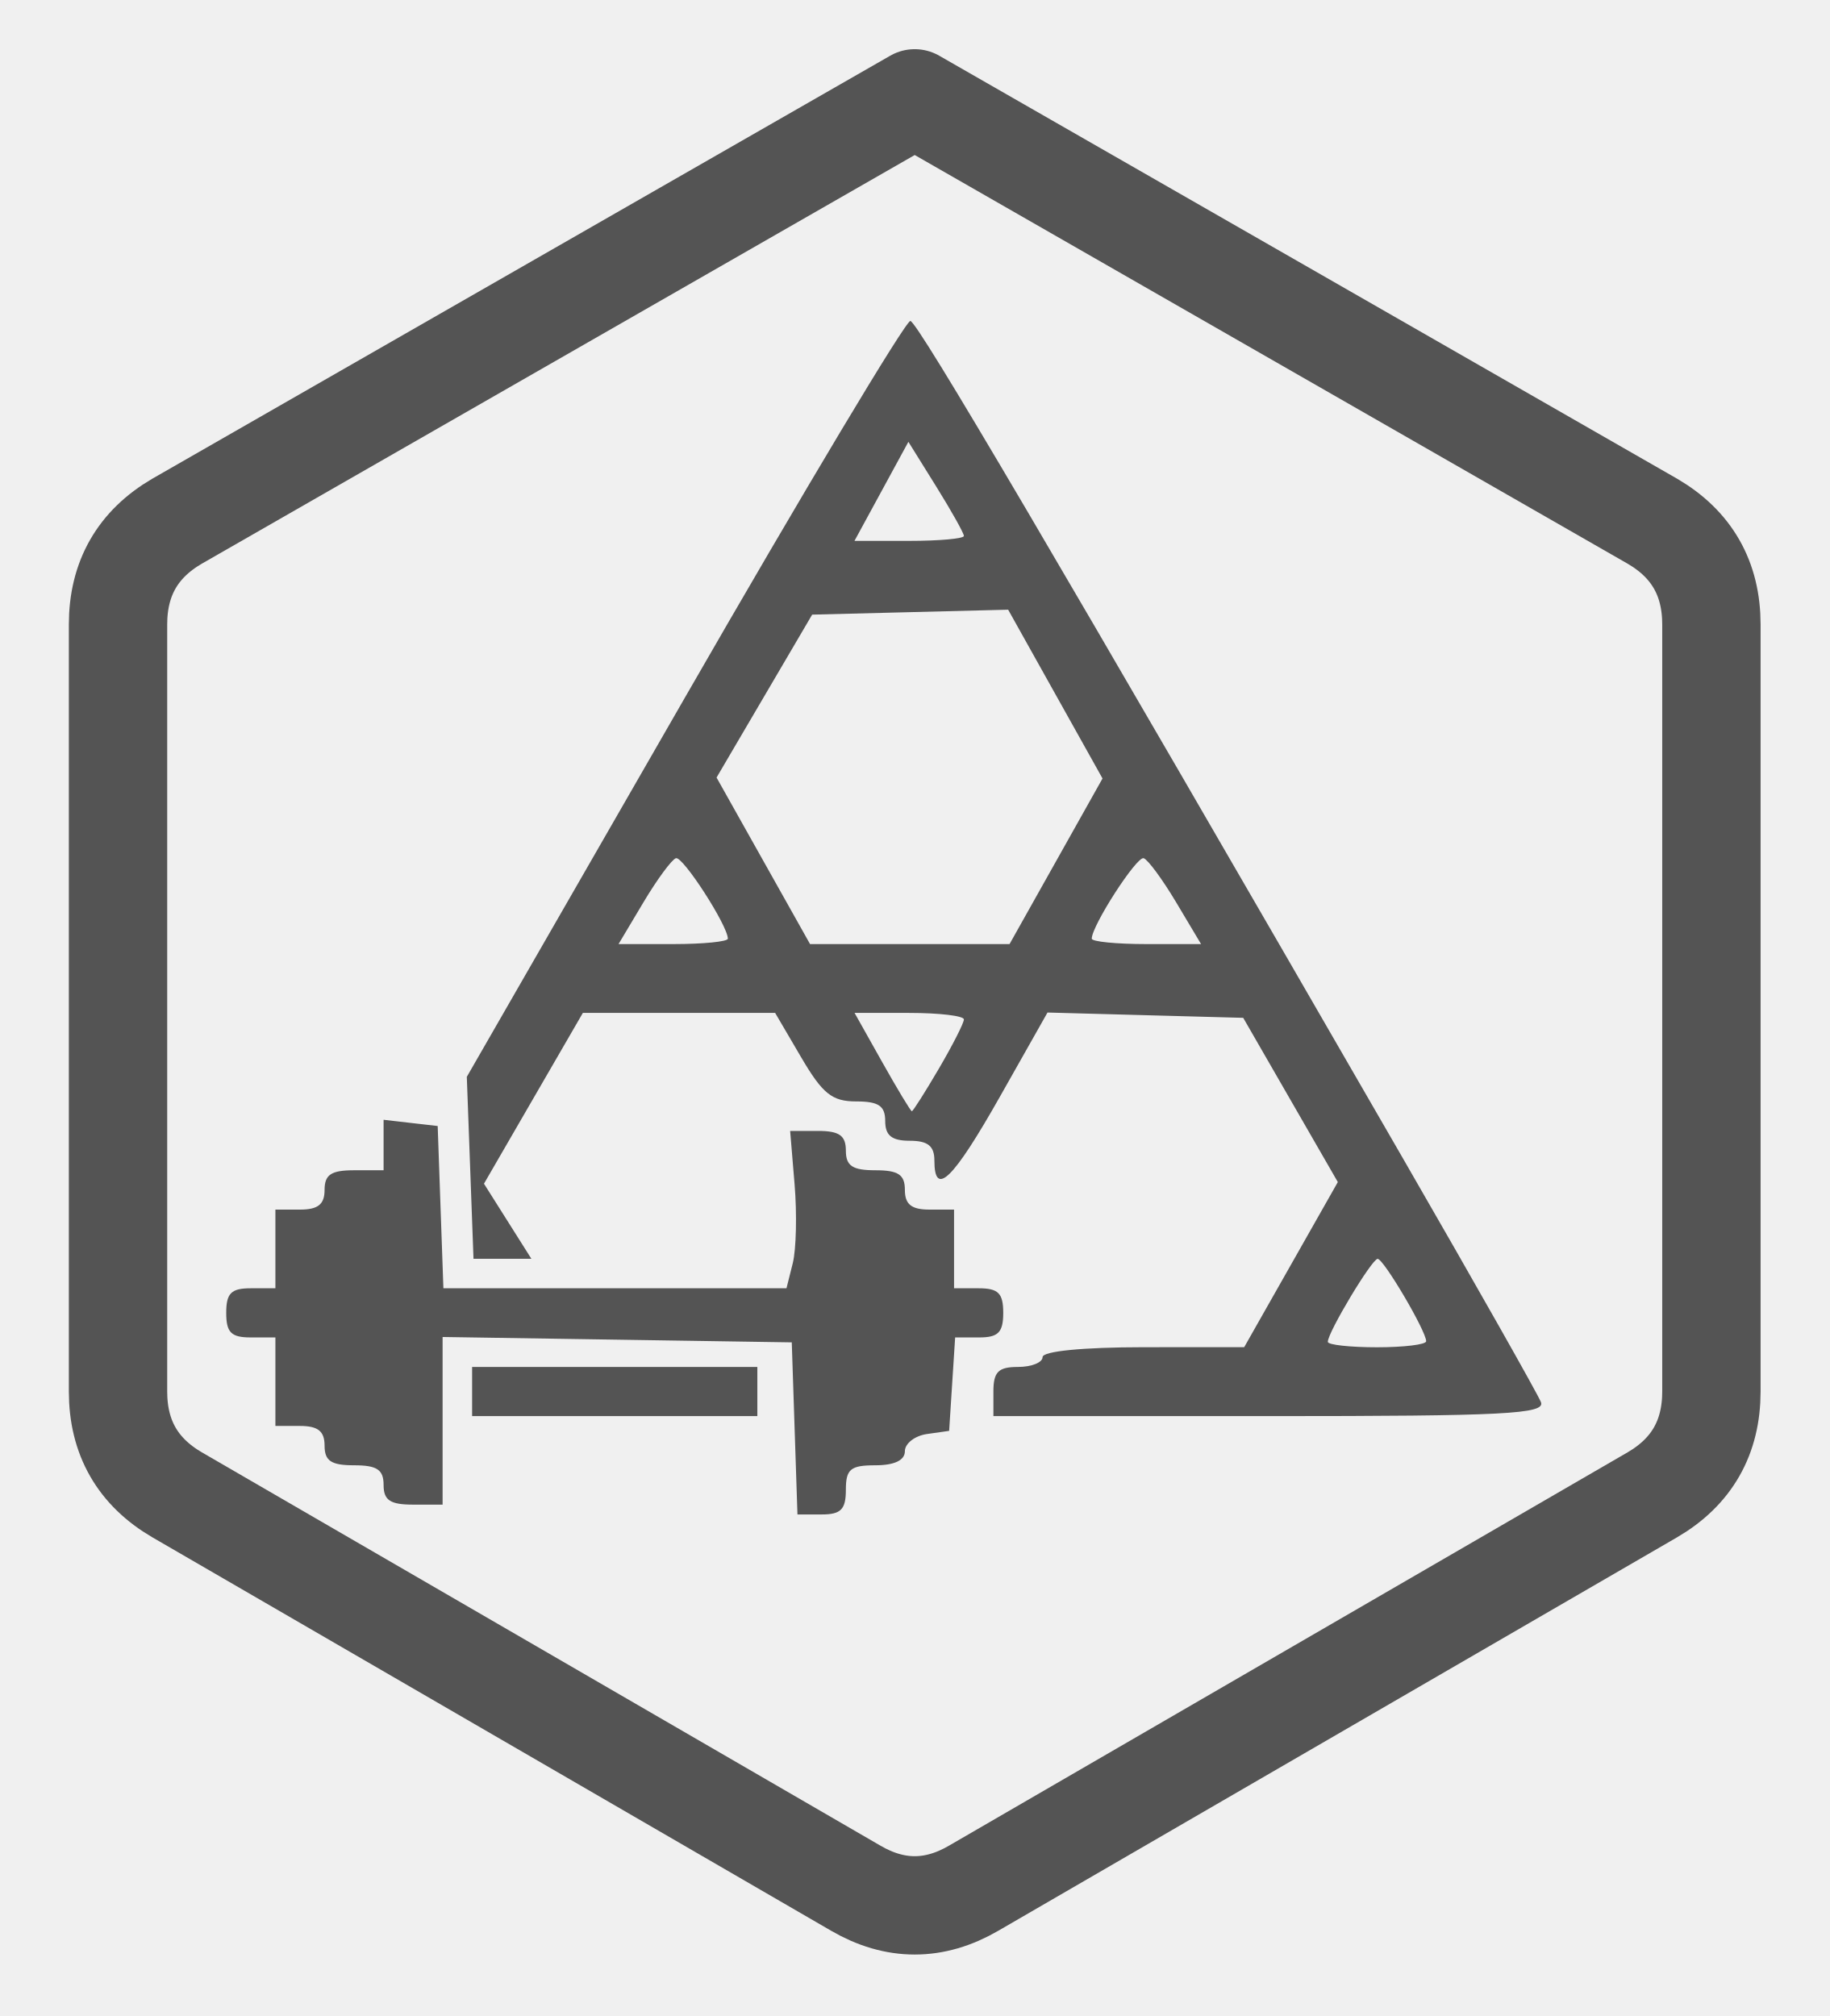
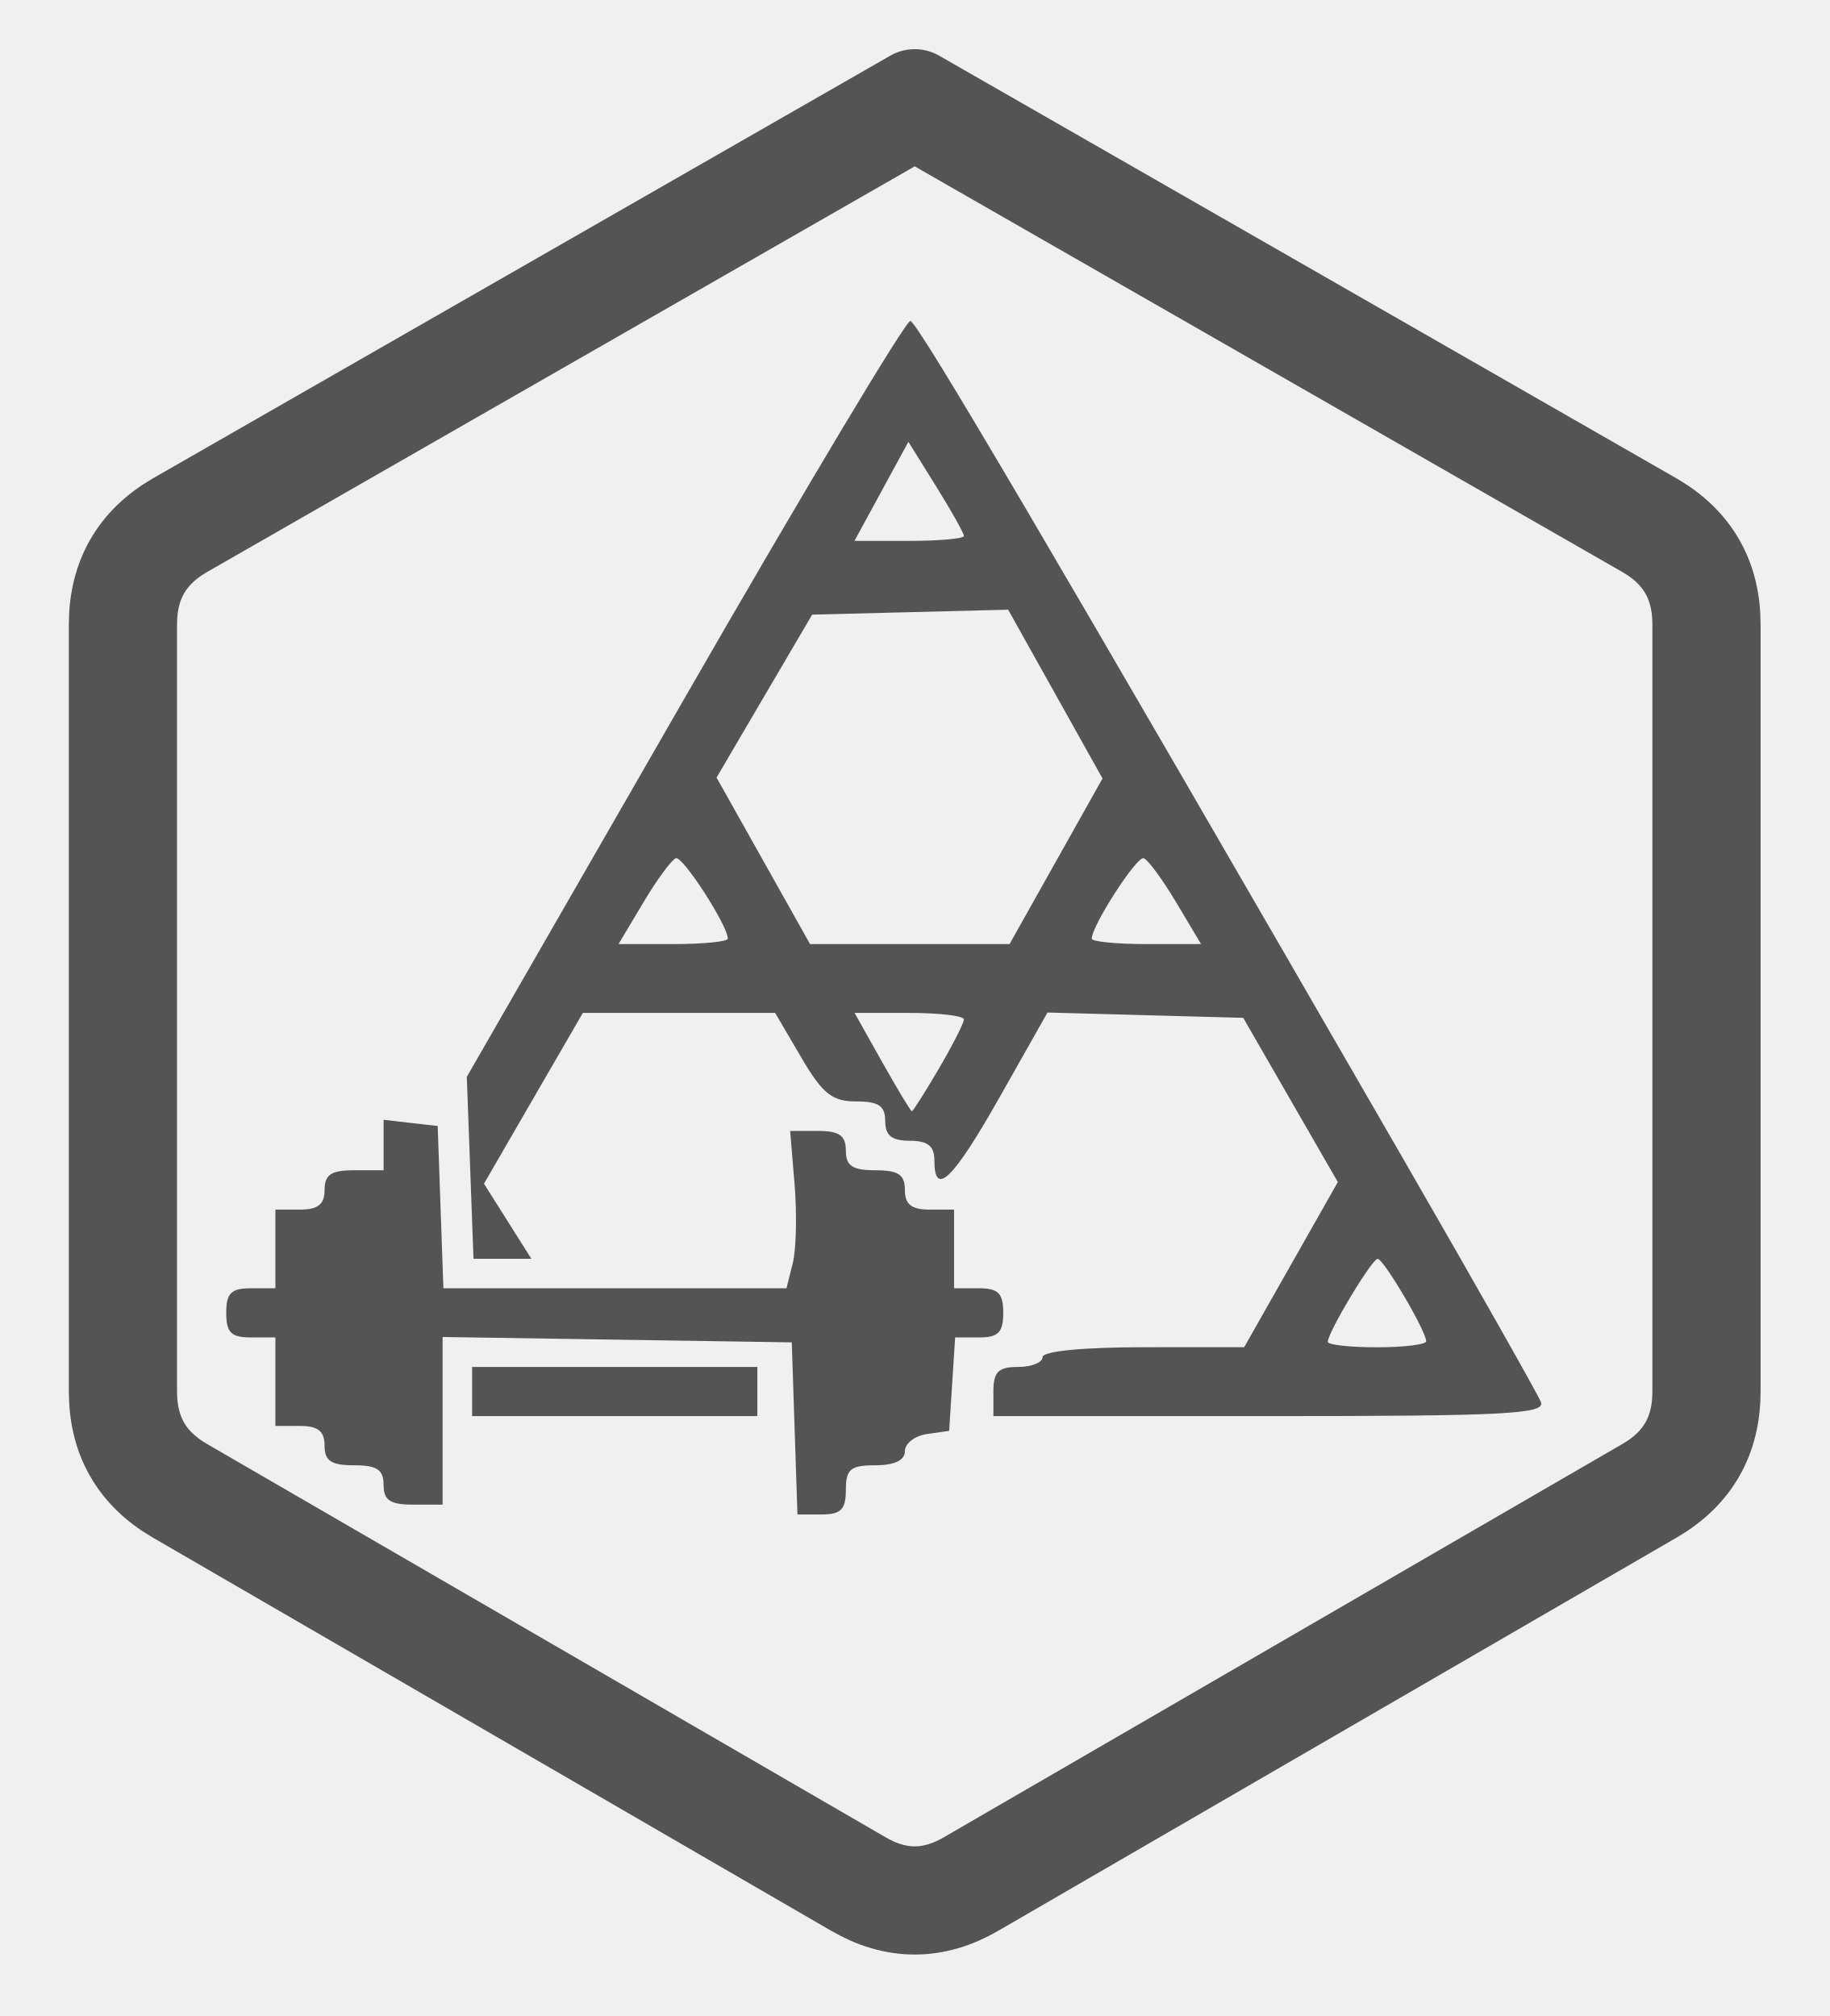
<svg xmlns="http://www.w3.org/2000/svg" viewBox="-10 -15 186 205" color="#545454">
  <g fill="currentColor" fill-rule="evenodd">
-     <path d="M83 -5 L158 38 Q164 41.5 164 48.5 V126.5 Q164 133.5 158 137 L89 177 Q83 180.5 77 177 L8 137 Q2 133.5 2 126.5 V48.5 Q2 41.5 8 38 Z" fill="none" stroke="currentColor" stroke-width="10" stroke-linejoin="round" />
+     <defs>
+       <mask id="hexOuterLimit" maskUnits="userSpaceOnUse" x="-10" y="-15" width="186" height="205">
+         <path d="M83 -5 L158 38 Q164 41.5 164 48.5 V126.5 Q164 133.5 158 137 L89 177 Q83 180.5 77 177 L8 137 Q2 133.5 2 126.5 V48.5 Q2 41.5 8 38 Z" fill="#fff" stroke="#fff" stroke-width="10" stroke-linejoin="round" />
+       </mask>
+     </defs>
+     <path d="M83 -5 L158 38 Q164 41.5 164 48.5 V126.5 Q164 133.5 158 137 L89 177 Q83 180.5 77 177 L8 137 Q2 133.5 2 126.5 V48.5 Q2 41.5 8 38 Z" fill="none" stroke="currentColor" stroke-width="12" mask="url(#hexOuterLimit)" stroke-linejoin="round" />
    <path d="M70.789,130.250 L70.500,121.500 52.750,121.227 L35.000,120.954 35.000,129.477 L35.000,138.000 32.000,138.000 C29.667,138.000 29.000,137.556 29.000,136.000 C29.000,134.444 28.333,134.000 26.000,134.000 C23.667,134.000 23.000,133.556 23.000,132.000 C23.000,130.533 22.333,130.000 20.500,130.000 L18.000,130.000 18.000,125.500 L18.000,121.000 15.500,121.000 C13.500,121.000 13.000,120.500 13.000,118.500 C13.000,116.500 13.500,116.000 15.500,116.000 L18.000,116.000 18.000,112.000 L18.000,108.000 20.500,108.000 C22.333,108.000 23.000,107.467 23.000,106.000 C23.000,104.444 23.667,104.000 26.000,104.000 L29.000,104.000 29.000,101.434 L29.000,98.867 31.750,99.184 L34.500,99.500 34.790,107.750 L35.081,116.000 52.521,116.000 L69.962,116.000 70.601,113.454 C70.952,112.053 71.036,108.453 70.788,105.454 L70.335,100.000 73.168,100.000 C75.333,100.000 76.000,100.471 76.000,102.000 C76.000,103.556 76.667,104.000 79.000,104.000 C81.333,104.000 82.000,104.444 82.000,106.000 C82.000,107.467 82.667,108.000 84.500,108.000 L87.000,108.000 87.000,112.000 L87.000,116.000 89.500,116.000 C91.500,116.000 92.000,116.500 92.000,118.500 C92.000,120.485 91.496,121.000 89.555,121.000 L87.110,121.000 86.805,125.750 L86.500,130.500 84.250,130.820 C83.013,130.995 82.000,131.783 82.000,132.570 C82.000,133.492 80.935,134.000 79.000,134.000 C76.467,134.000 76.000,134.389 76.000,136.500 C76.000,138.489 75.497,139.000 73.539,139.000 L71.078,139.000 70.789,130.250 Z M38.000,126.500 L38.000,124.000 52.500,124.000 L67.000,124.000 67.000,126.500 L67.000,129.000 52.500,129.000 L38.000,129.000 38.000,126.500 Z M91.000,126.500 C91.000,124.500 91.500,124.000 93.500,124.000 C94.875,124.000 96.000,123.550 96.000,123.000 C96.000,122.399 100.088,121.997 106.250,121.993 L116.500,121.987 121.259,113.594 L126.018,105.200 121.208,96.850 L116.399,88.500 106.449,88.231 L96.500,87.961 91.684,96.481 C86.889,104.964 85.000,106.806 85.000,103.000 C85.000,101.533 84.333,101.000 82.500,101.000 C80.667,101.000 80.000,100.467 80.000,99.000 C80.000,97.451 79.333,97.000 77.042,97.000 C74.594,97.000 73.630,96.225 71.447,92.500 L68.810,88.000 59.034,88.000 L49.259,88.000 44.232,96.683 L39.206,105.366 41.615,109.183 L44.025,113.000 41.084,113.000 L38.142,113.000 37.801,103.750 L37.461,94.500 59.599,56.000 C71.775,34.825 82.108,17.562 82.561,17.638 C83.316,17.765 96.983,41.004 132.661,102.829 C140.065,115.659 146.369,126.797 146.669,127.579 C147.132,128.786 142.989,129.000 119.107,129.000 L91.000,129.000 91.000,126.500 Z M135.000,121.386 C135.000,120.353 130.669,112.999 130.066,113.008 C129.478,113.016 125.000,120.477 125.000,121.448 C125.000,121.752 127.250,122.000 130.000,122.000 C132.750,122.000 135.000,121.724 135.000,121.386 Z M85.458,93.662 C86.856,91.276 88.000,89.026 88.000,88.662 C88.000,88.298 85.499,88.000 82.442,88.000 L76.885,88.000 79.692,92.999 C81.237,95.748 82.594,97.998 82.708,97.999 C82.822,98.000 84.060,96.048 85.458,93.662 Z M64.000,80.448 C64.000,79.130 59.426,72.041 58.722,72.268 C58.294,72.406 56.806,74.427 55.416,76.759 L52.887,81.000 58.443,81.000 C61.499,81.000 64.000,80.752 64.000,80.448 Z M97.368,72.581 L102.094,64.161 97.297,55.579 L92.500,46.997 82.537,47.248 L72.573,47.500 67.713,55.783 L62.853,64.067 67.605,72.533 L72.358,81.000 82.500,81.000 L92.642,81.000 97.368,72.581 Z M109.584,76.759 C108.194,74.427 106.706,72.406 106.278,72.268 C105.574,72.041 101.000,79.130 101.000,80.448 C101.000,80.752 103.501,81.000 106.557,81.000 L112.113,81.000 109.584,76.759 Z M88.000,39.497 C88.000,39.220 86.730,36.954 85.179,34.461 L82.357,29.928 79.616,34.964 L76.875,40.000 82.438,40.000 C85.497,40.000 88.000,39.774 88.000,39.497 Z" />
  </g>
</svg>
